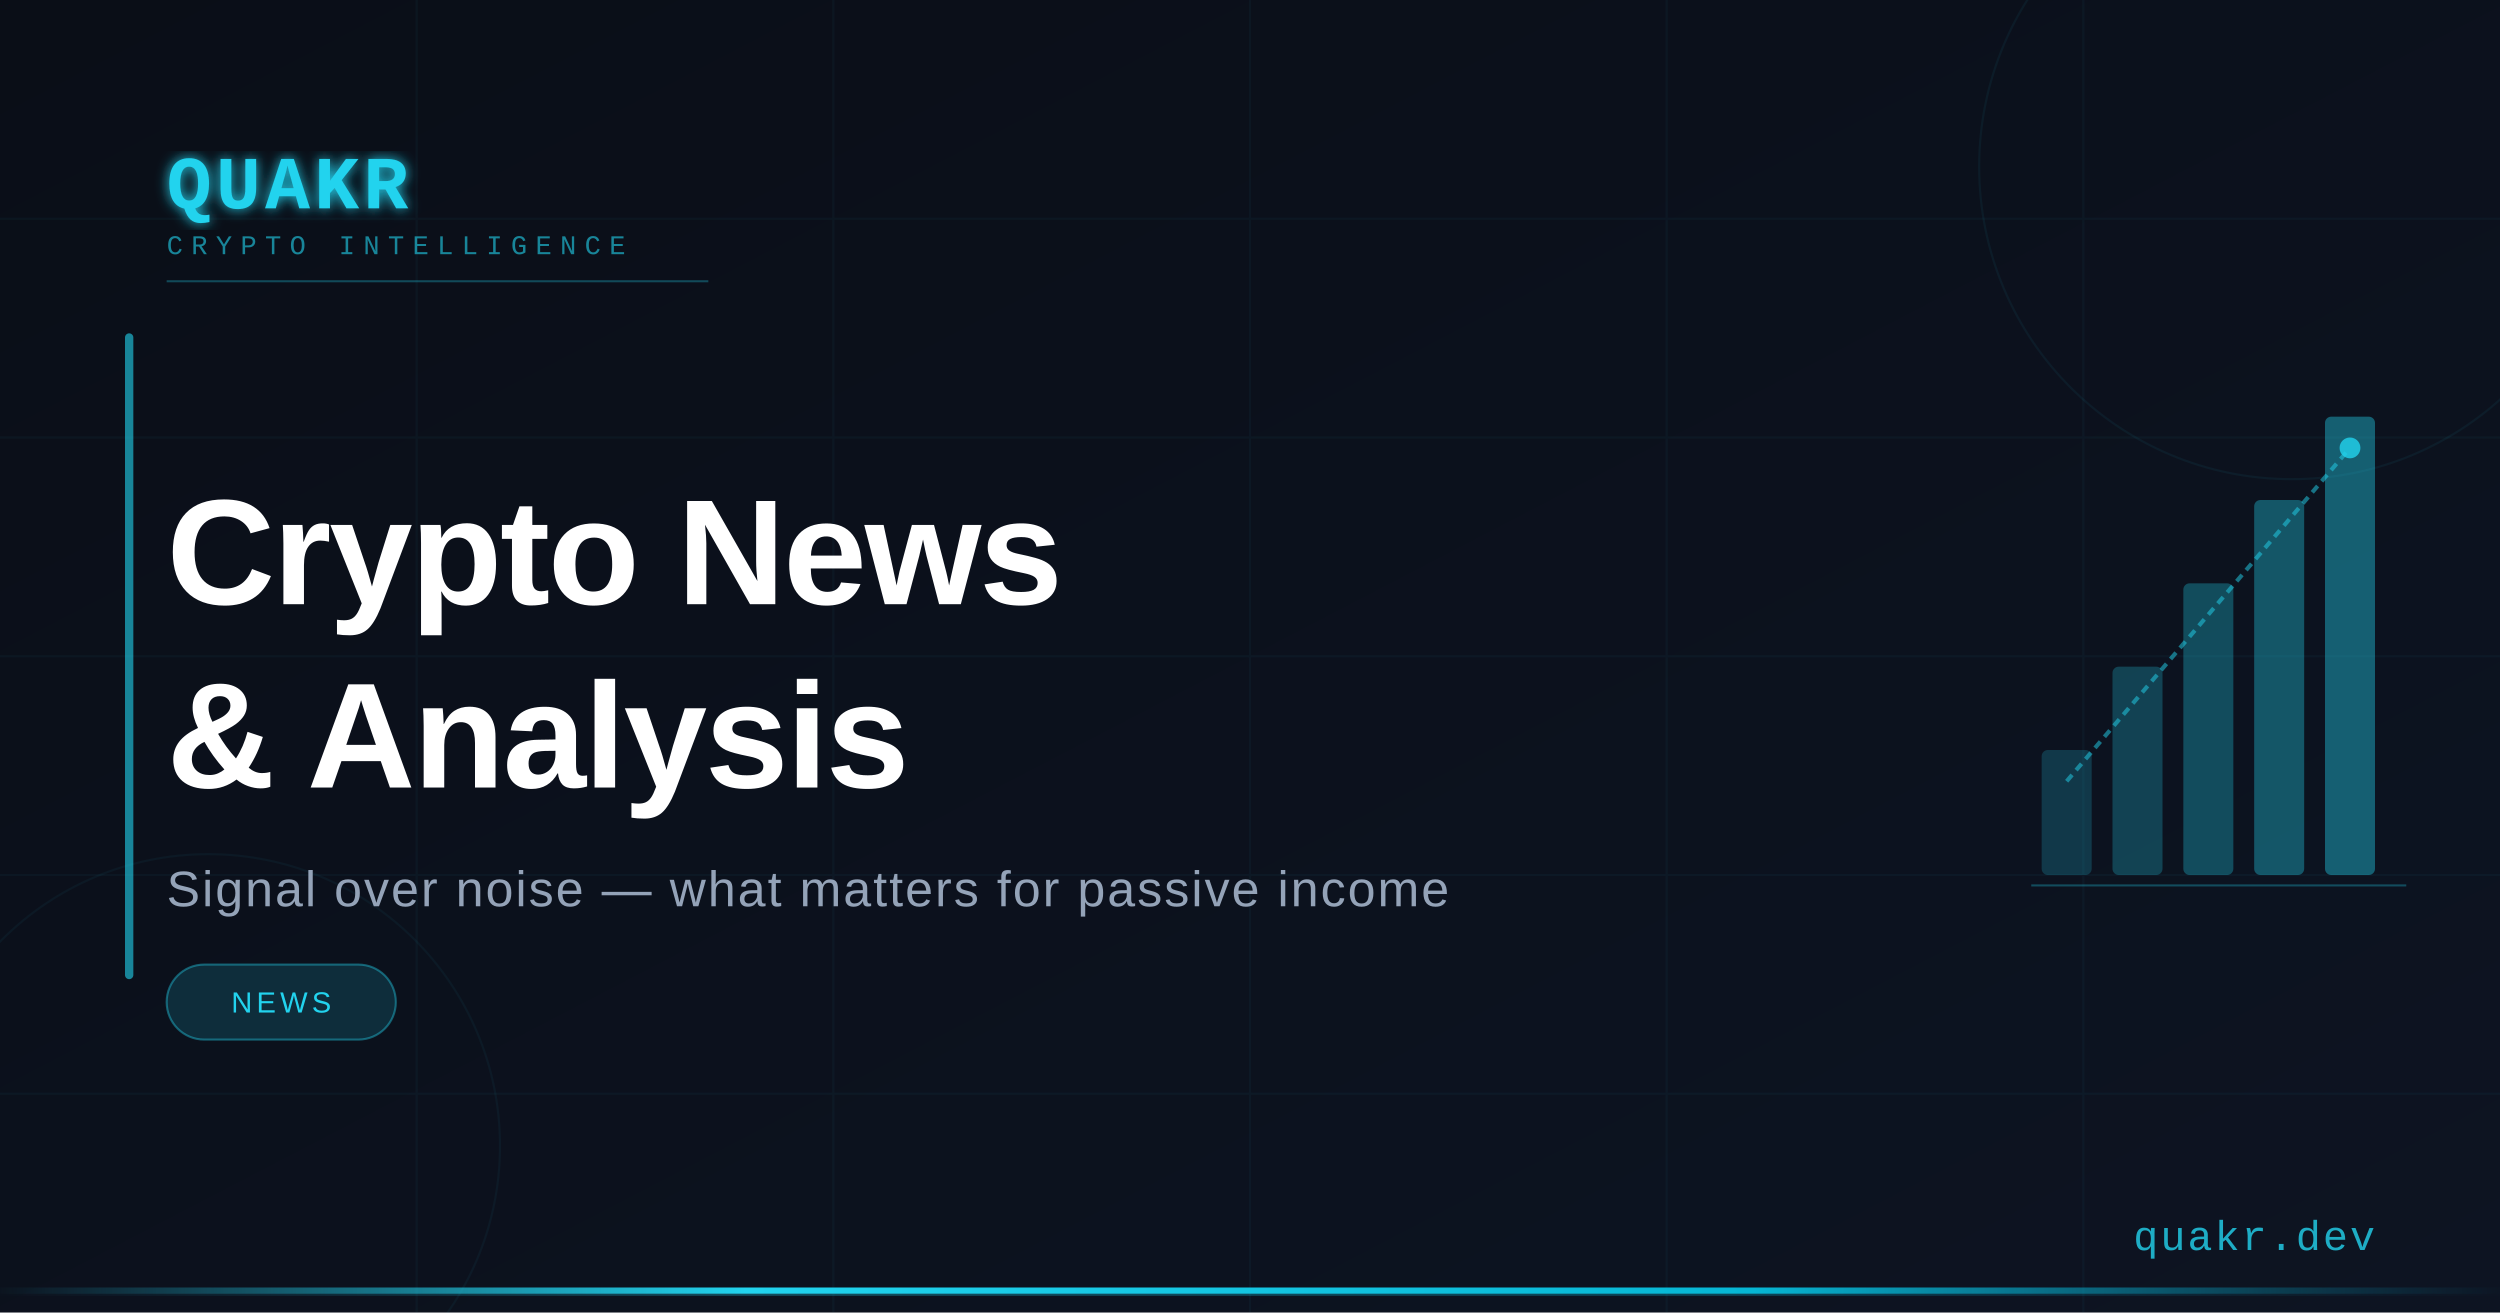
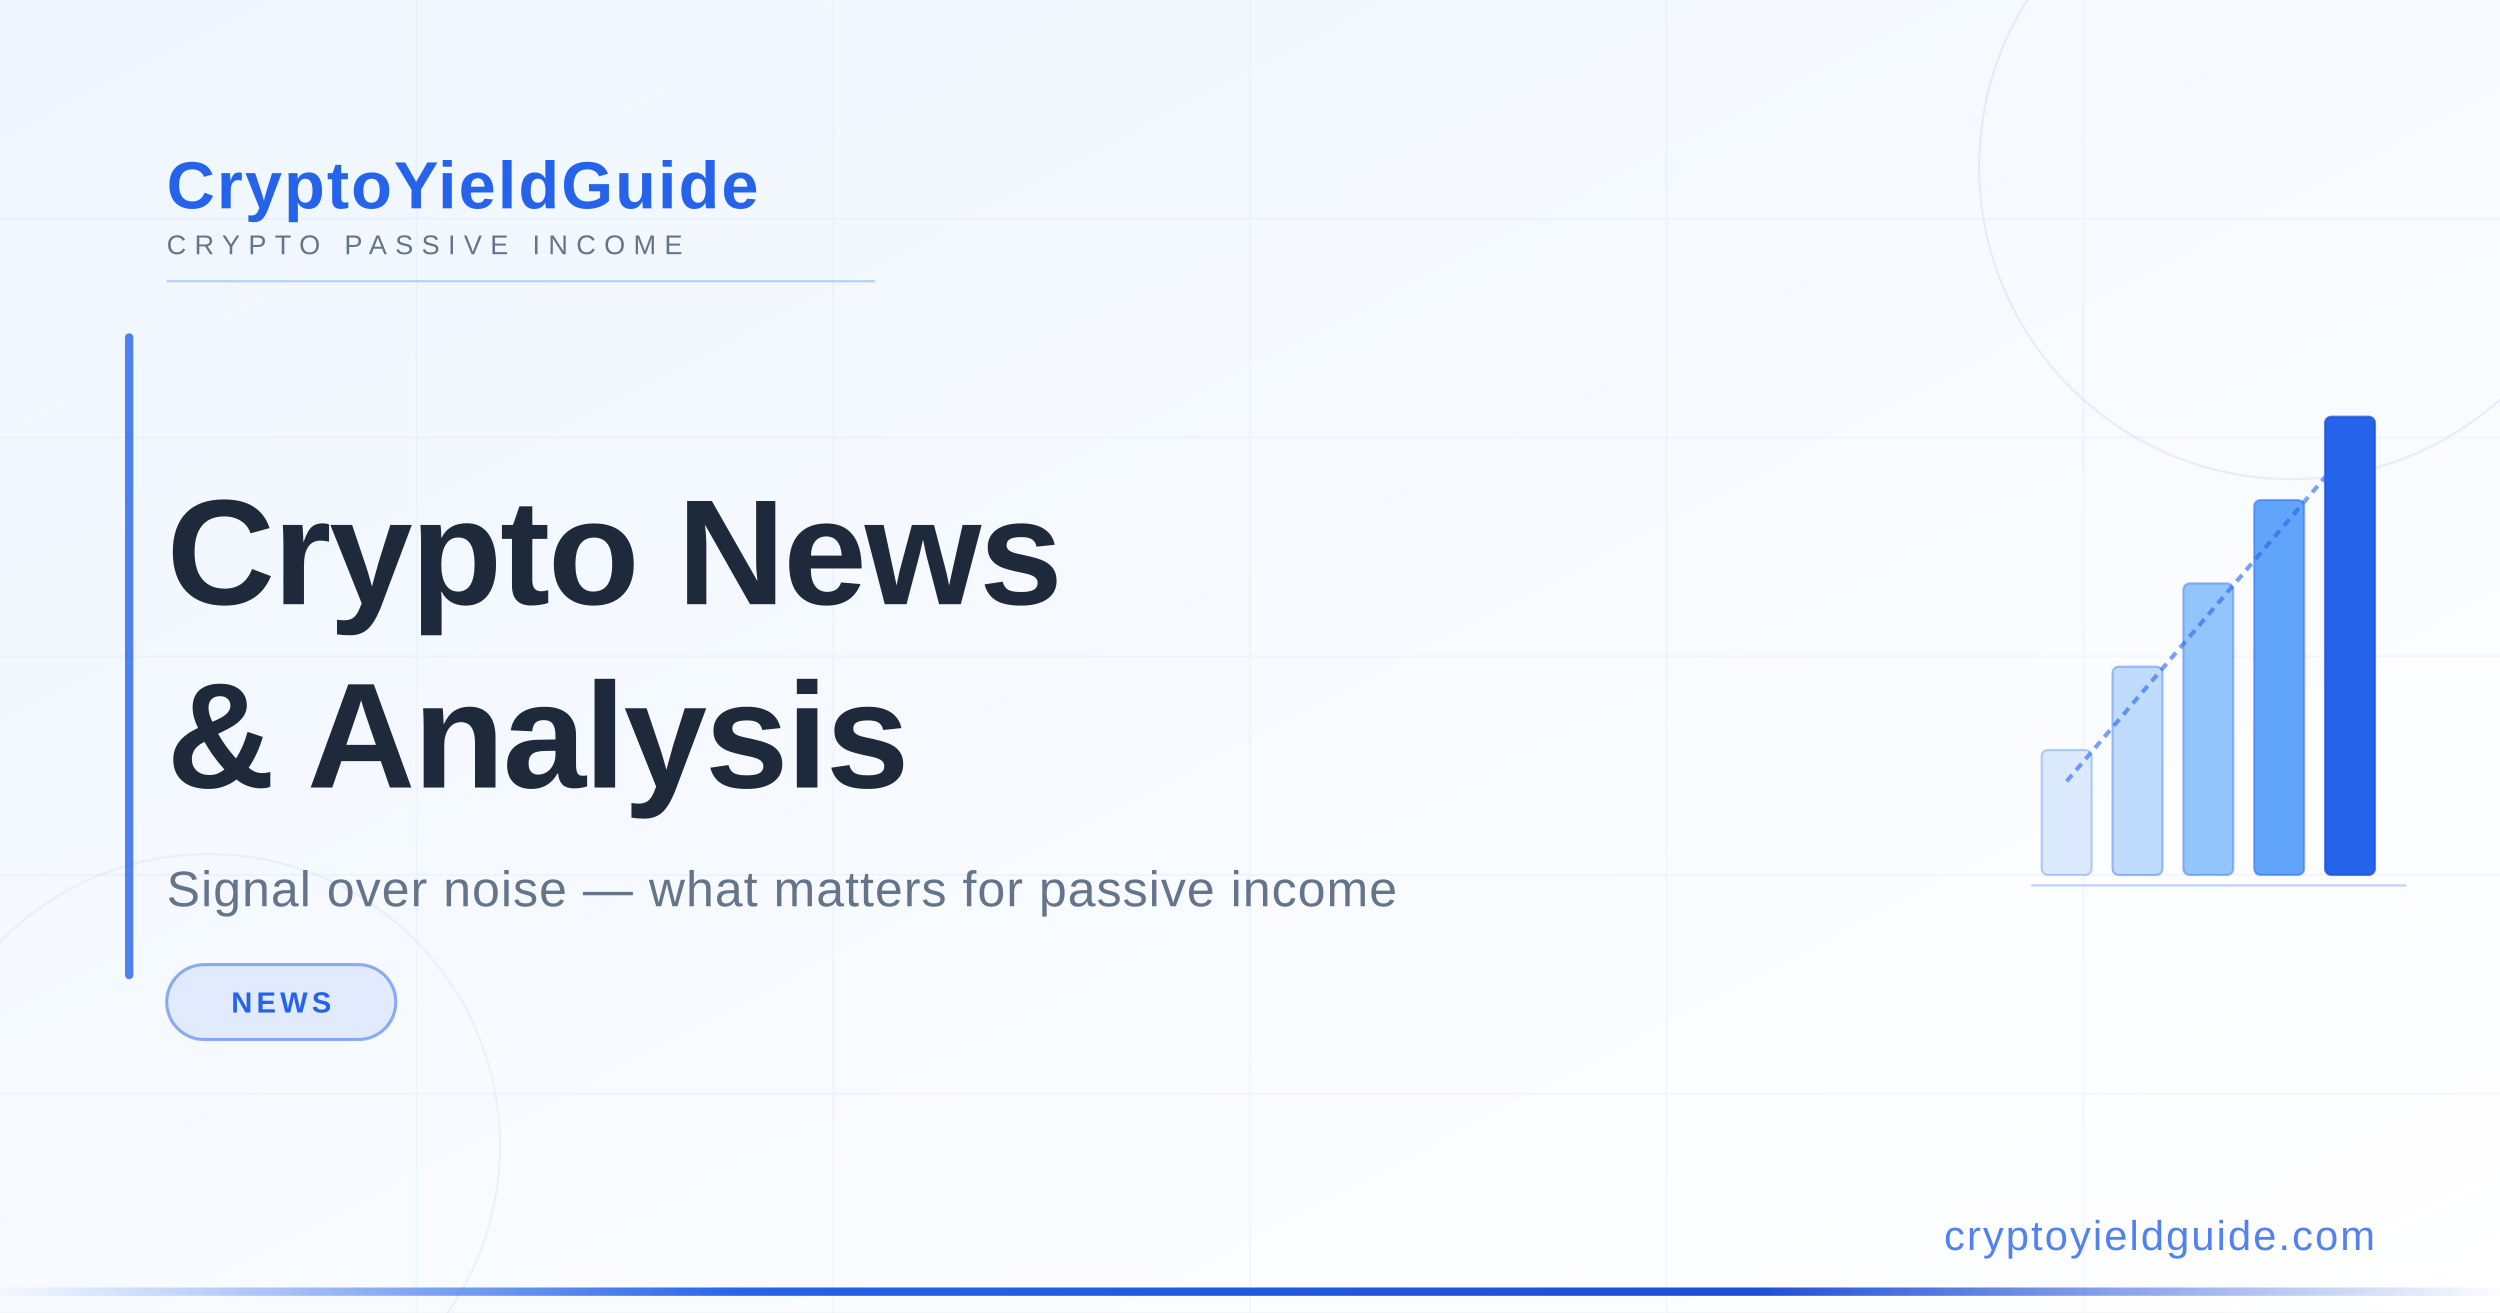
<svg xmlns="http://www.w3.org/2000/svg" width="1200" height="630" viewBox="0 0 1200 630">
  <defs>
    <linearGradient id="bgGrad" x1="0%" y1="0%" x2="100%" y2="100%">
-       <stop offset="0%" style="stop-color:#0a0e17;stop-opacity:1" />
-       <stop offset="100%" style="stop-color:#0d1422;stop-opacity:1" />
+       <stop offset="0%" style="stop-color:#EFF6FF;stop-opacity:1" />
+       <stop offset="100%" style="stop-color:#FFFFFF;stop-opacity:1" />
    </linearGradient>
    <linearGradient id="bottomLine" x1="0%" y1="0%" x2="100%" y2="0%">
-       <stop offset="0%" style="stop-color:#22d3ee;stop-opacity:0" />
-       <stop offset="30%" style="stop-color:#22d3ee;stop-opacity:1" />
-       <stop offset="70%" style="stop-color:#06b6d4;stop-opacity:1" />
-       <stop offset="100%" style="stop-color:#0891b2;stop-opacity:0" />
+       <stop offset="0%" style="stop-color:#2563EB;stop-opacity:0" />
+       <stop offset="30%" style="stop-color:#2563EB;stop-opacity:1" />
+       <stop offset="70%" style="stop-color:#1D4ED8;stop-opacity:1" />
+       <stop offset="100%" style="stop-color:#1D4ED8;stop-opacity:0" />
    </linearGradient>
-     <filter id="glow">
-       <feGaussianBlur stdDeviation="3" result="coloredBlur" />
-       <feMerge>
-         <feMergeNode in="coloredBlur" />
-         <feMergeNode in="SourceGraphic" />
-       </feMerge>
-     </filter>
  </defs>
  <rect width="1200" height="630" fill="url(#bgGrad)" />
-   <g opacity="0.04" stroke="#22d3ee" stroke-width="1">
+   <g opacity="0.04" stroke="#2563EB" stroke-width="1">
    <line x1="0" y1="105" x2="1200" y2="105" />
    <line x1="0" y1="210" x2="1200" y2="210" />
    <line x1="0" y1="315" x2="1200" y2="315" />
    <line x1="0" y1="420" x2="1200" y2="420" />
    <line x1="0" y1="525" x2="1200" y2="525" />
    <line x1="200" y1="0" x2="200" y2="630" />
    <line x1="400" y1="0" x2="400" y2="630" />
    <line x1="600" y1="0" x2="600" y2="630" />
    <line x1="800" y1="0" x2="800" y2="630" />
    <line x1="1000" y1="0" x2="1000" y2="630" />
  </g>
-   <rect x="980" y="360" width="24" height="60" rx="3" fill="#22d3ee" opacity="0.2" />
-   <rect x="1014" y="320" width="24" height="100" rx="3" fill="#22d3ee" opacity="0.25" />
-   <rect x="1048" y="280" width="24" height="140" rx="3" fill="#22d3ee" opacity="0.3" />
-   <rect x="1082" y="240" width="24" height="180" rx="3" fill="#22d3ee" opacity="0.35" />
-   <rect x="1116" y="200" width="24" height="220" rx="3" fill="#22d3ee" opacity="0.4" />
-   <line x1="975" y1="425" x2="1155" y2="425" stroke="#22d3ee" stroke-width="1" opacity="0.3" />
-   <polyline points="992,375 1026,335 1060,295 1094,255 1128,215" fill="none" stroke="#22d3ee" stroke-width="2" opacity="0.5" stroke-dasharray="4,3" />
-   <circle cx="1128" cy="215" r="5" fill="#22d3ee" opacity="0.8" />
-   <circle cx="1100" cy="80" r="150" fill="none" stroke="#22d3ee" stroke-width="1" opacity="0.06" />
-   <circle cx="100" cy="550" r="140" fill="none" stroke="#22d3ee" stroke-width="1" opacity="0.05" />
-   <rect x="60" y="160" width="4" height="310" rx="2" fill="#22d3ee" opacity="0.6" />
-   <text x="80" y="100" font-family="'Courier New', Courier, monospace" font-size="36" font-weight="700" fill="#22d3ee" filter="url(#glow)" letter-spacing="2">QUAKR</text>
-   <text x="80" y="122" font-family="'Courier New', Courier, monospace" font-size="13" fill="#22d3ee" opacity="0.6" letter-spacing="4">CRYPTO INTELLIGENCE</text>
-   <line x1="80" y1="135" x2="340" y2="135" stroke="#22d3ee" stroke-width="1" opacity="0.3" />
-   <text x="80" y="290" font-family="'Arial Black', Arial, sans-serif" font-size="72" font-weight="900" fill="#ffffff" letter-spacing="-1">Crypto News</text>
-   <text x="80" y="378" font-family="'Arial Black', Arial, sans-serif" font-size="72" font-weight="900" fill="#ffffff" letter-spacing="-1">&amp; Analysis</text>
-   <text x="80" y="435" font-family="Arial, sans-serif" font-size="24" fill="#94a3b8" letter-spacing="1">Signal over noise — what matters for passive income</text>
-   <rect x="80" y="463" width="110" height="36" rx="18" fill="#22d3ee" opacity="0.15" />
-   <rect x="80" y="463" width="110" height="36" rx="18" fill="none" stroke="#22d3ee" stroke-width="1" opacity="0.4" />
-   <text x="135" y="486" font-family="Arial, sans-serif" font-size="14" fill="#22d3ee" text-anchor="middle" letter-spacing="2">NEWS</text>
-   <text x="1140" y="600" font-family="'Courier New', Courier, monospace" font-size="20" fill="#22d3ee" text-anchor="end" opacity="0.8" letter-spacing="1">quakr.dev</text>
-   <rect x="0" y="618" width="1200" height="3" fill="url(#bottomLine)" />
-   <rect x="0" y="621" width="1200" height="1" fill="url(#bottomLine)" opacity="0.3" />
+   <rect x="980" y="360" width="24" height="60" rx="3" fill="#DBEAFE" />
+   <rect x="980" y="360" width="24" height="60" rx="3" fill="none" stroke="#2563EB" stroke-width="1" opacity="0.3" />
+   <rect x="1014" y="320" width="24" height="100" rx="3" fill="#BFDBFE" />
+   <rect x="1014" y="320" width="24" height="100" rx="3" fill="none" stroke="#2563EB" stroke-width="1" opacity="0.4" />
+   <rect x="1048" y="280" width="24" height="140" rx="3" fill="#93C5FD" />
+   <rect x="1048" y="280" width="24" height="140" rx="3" fill="none" stroke="#2563EB" stroke-width="1" opacity="0.4" />
+   <rect x="1082" y="240" width="24" height="180" rx="3" fill="#60A5FA" />
+   <rect x="1082" y="240" width="24" height="180" rx="3" fill="none" stroke="#2563EB" stroke-width="1" opacity="0.5" />
+   <rect x="1116" y="200" width="24" height="220" rx="3" fill="#2563EB" />
+   <rect x="1116" y="200" width="24" height="220" rx="3" fill="none" stroke="#1D4ED8" stroke-width="1" opacity="0.7" />
+   <line x1="975" y1="425" x2="1155" y2="425" stroke="#2563EB" stroke-width="1" opacity="0.3" />
+   <polyline points="992,375 1026,335 1060,295 1094,255 1128,215" fill="none" stroke="#2563EB" stroke-width="2" opacity="0.6" stroke-dasharray="4,3" />
+   <circle cx="1128" cy="215" r="5" fill="#2563EB" opacity="0.9" />
+   <circle cx="1100" cy="80" r="150" fill="none" stroke="#2563EB" stroke-width="1" opacity="0.1" />
+   <circle cx="100" cy="550" r="140" fill="none" stroke="#2563EB" stroke-width="1" opacity="0.07" />
+   <rect x="60" y="160" width="4" height="310" rx="2" fill="#2563EB" opacity="0.8" />
+   <text x="80" y="100" font-family="'Arial Black', Arial, sans-serif" font-size="32" font-weight="900" fill="#2563EB" letter-spacing="1">CryptoYieldGuide</text>
+   <text x="80" y="122" font-family="Arial, sans-serif" font-size="13" fill="#64748B" letter-spacing="4">CRYPTO PASSIVE INCOME</text>
+   <line x1="80" y1="135" x2="420" y2="135" stroke="#2563EB" stroke-width="1" opacity="0.3" />
+   <text x="80" y="290" font-family="'Arial Black', Arial, sans-serif" font-size="72" font-weight="900" fill="#1E293B" letter-spacing="-1">Crypto News</text>
+   <text x="80" y="378" font-family="'Arial Black', Arial, sans-serif" font-size="72" font-weight="900" fill="#1E293B" letter-spacing="-1">&amp; Analysis</text>
+   <text x="80" y="435" font-family="Arial, sans-serif" font-size="24" fill="#64748B" letter-spacing="0.5">Signal over noise — what matters for passive income</text>
+   <rect x="80" y="463" width="110" height="36" rx="18" fill="#2563EB" opacity="0.1" />
+   <rect x="80" y="463" width="110" height="36" rx="18" fill="none" stroke="#2563EB" stroke-width="1.5" opacity="0.5" />
+   <text x="135" y="486" font-family="Arial, sans-serif" font-size="14" fill="#2563EB" text-anchor="middle" letter-spacing="2" font-weight="700">NEWS</text>
+   <text x="1140" y="600" font-family="Arial, sans-serif" font-size="20" fill="#2563EB" text-anchor="end" opacity="0.8" letter-spacing="1">cryptoyieldguide.com</text>
+   <rect x="0" y="618" width="1200" height="4" fill="url(#bottomLine)" />
</svg>
